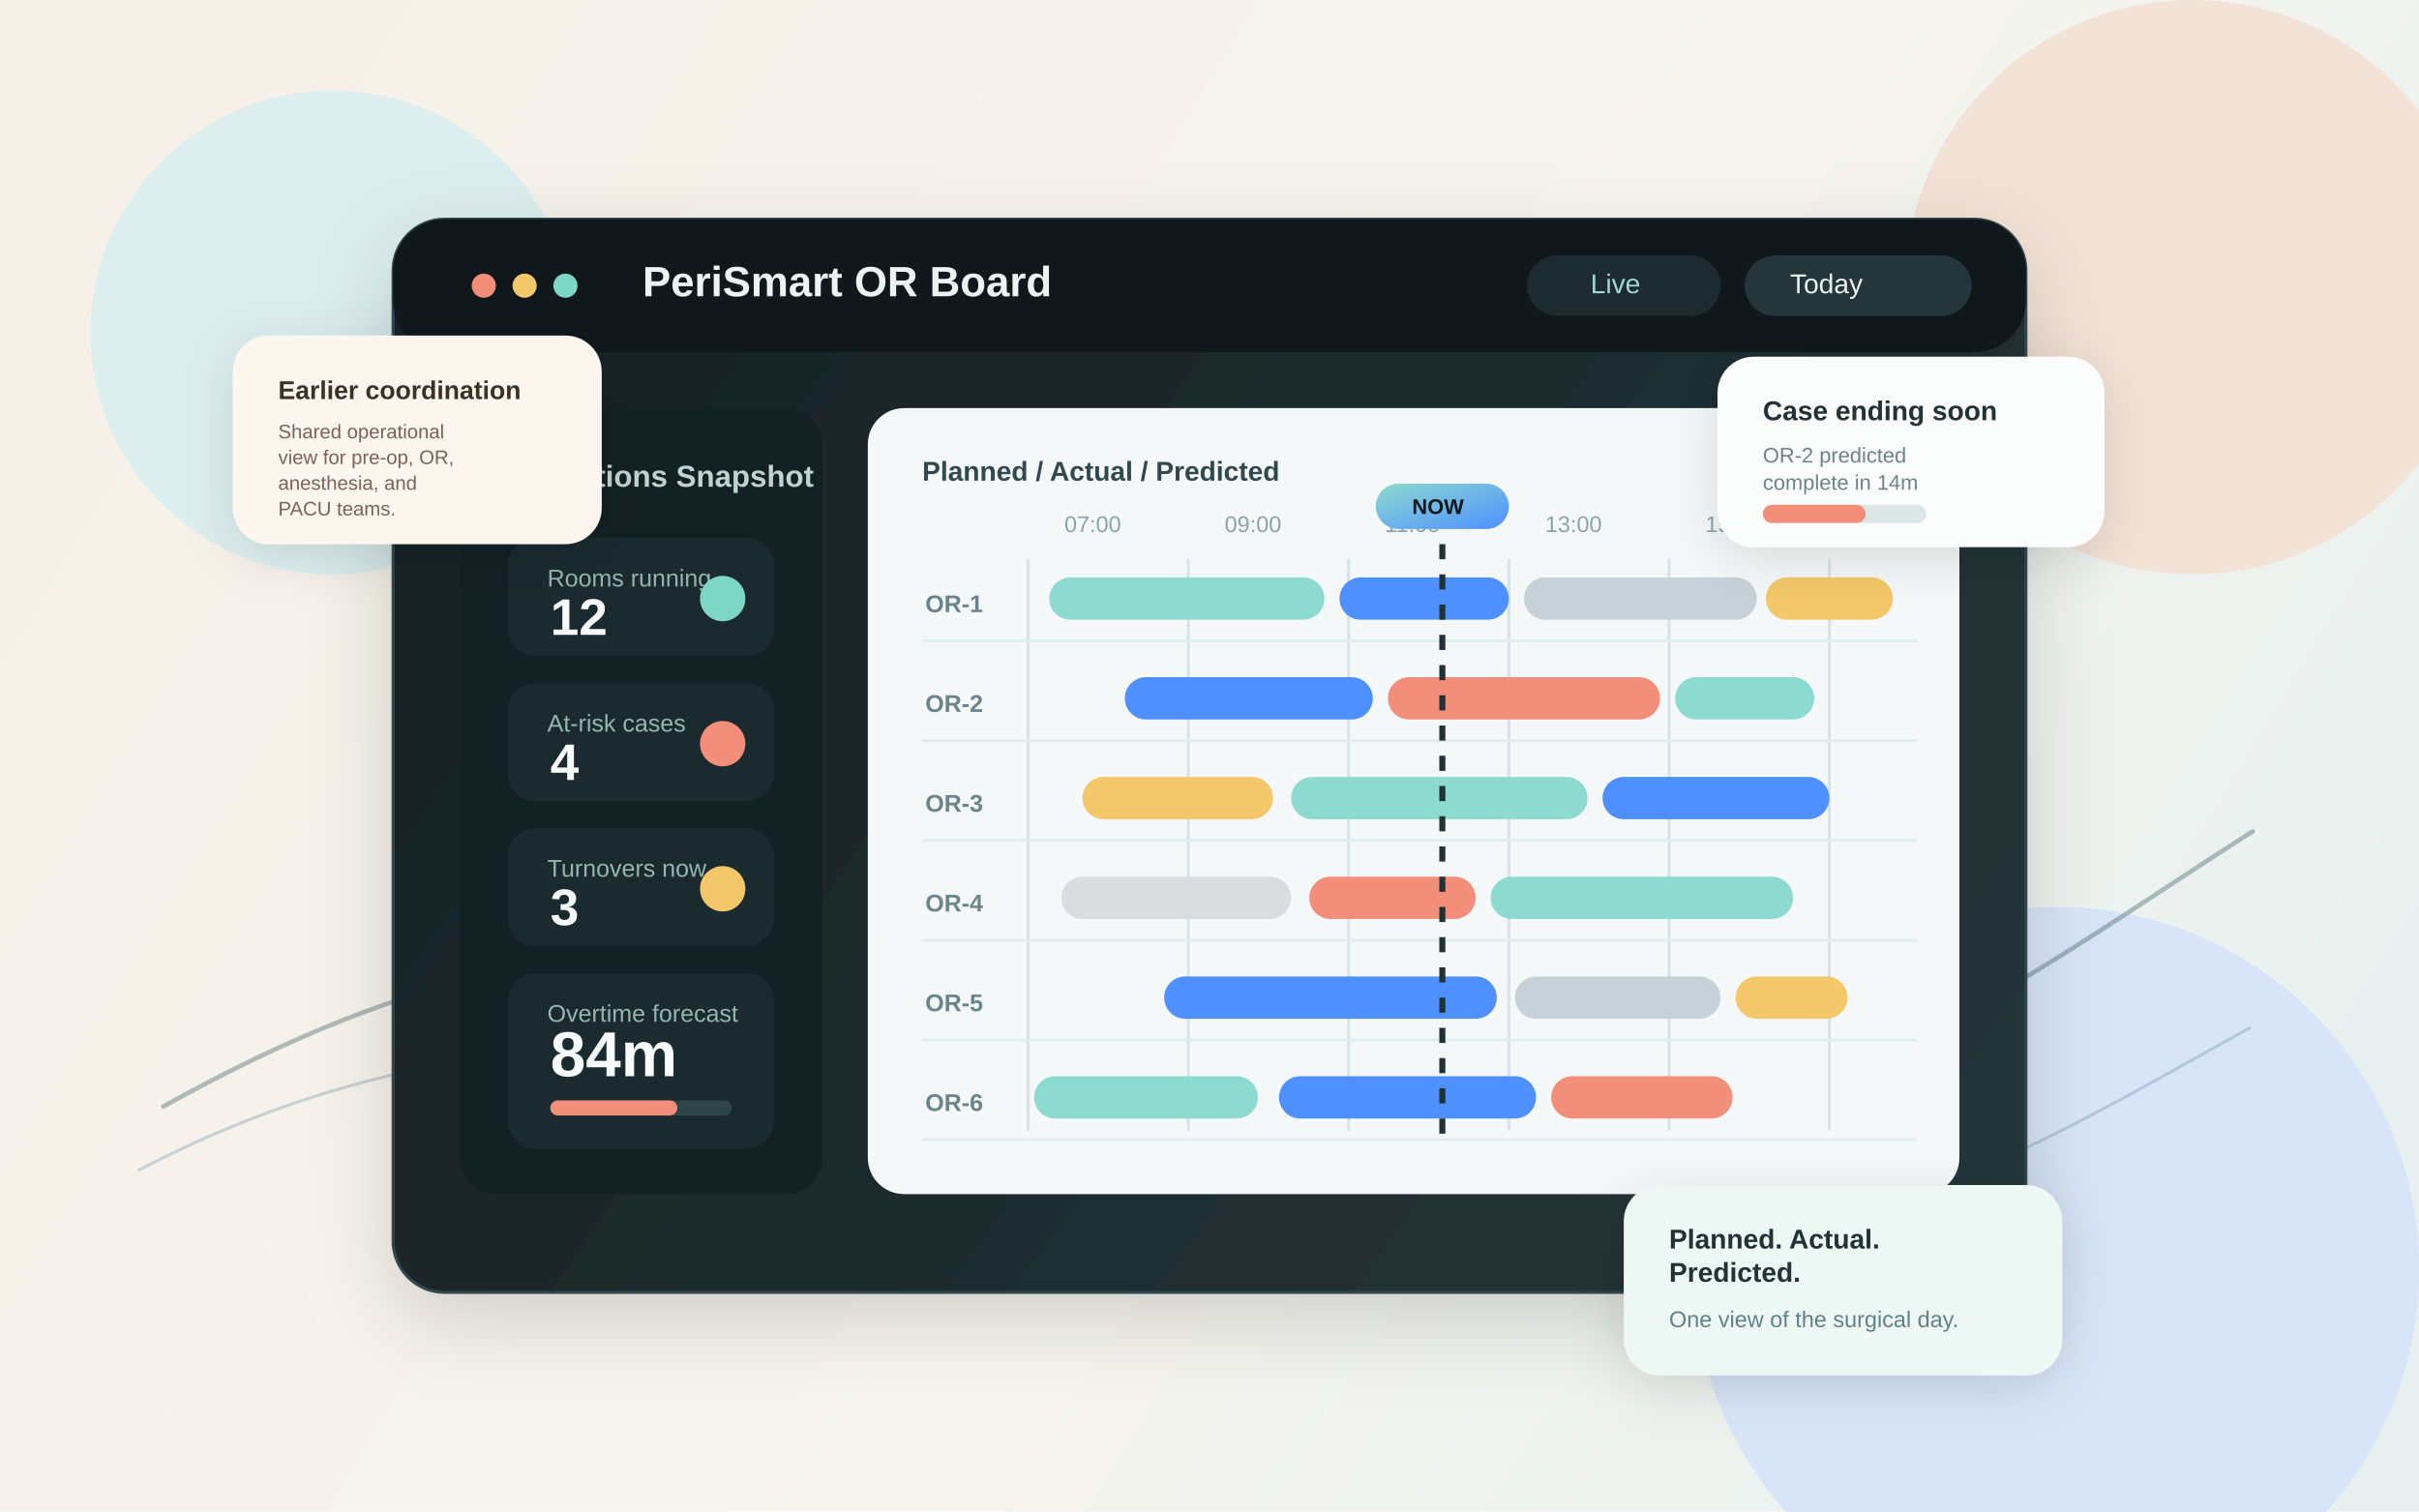
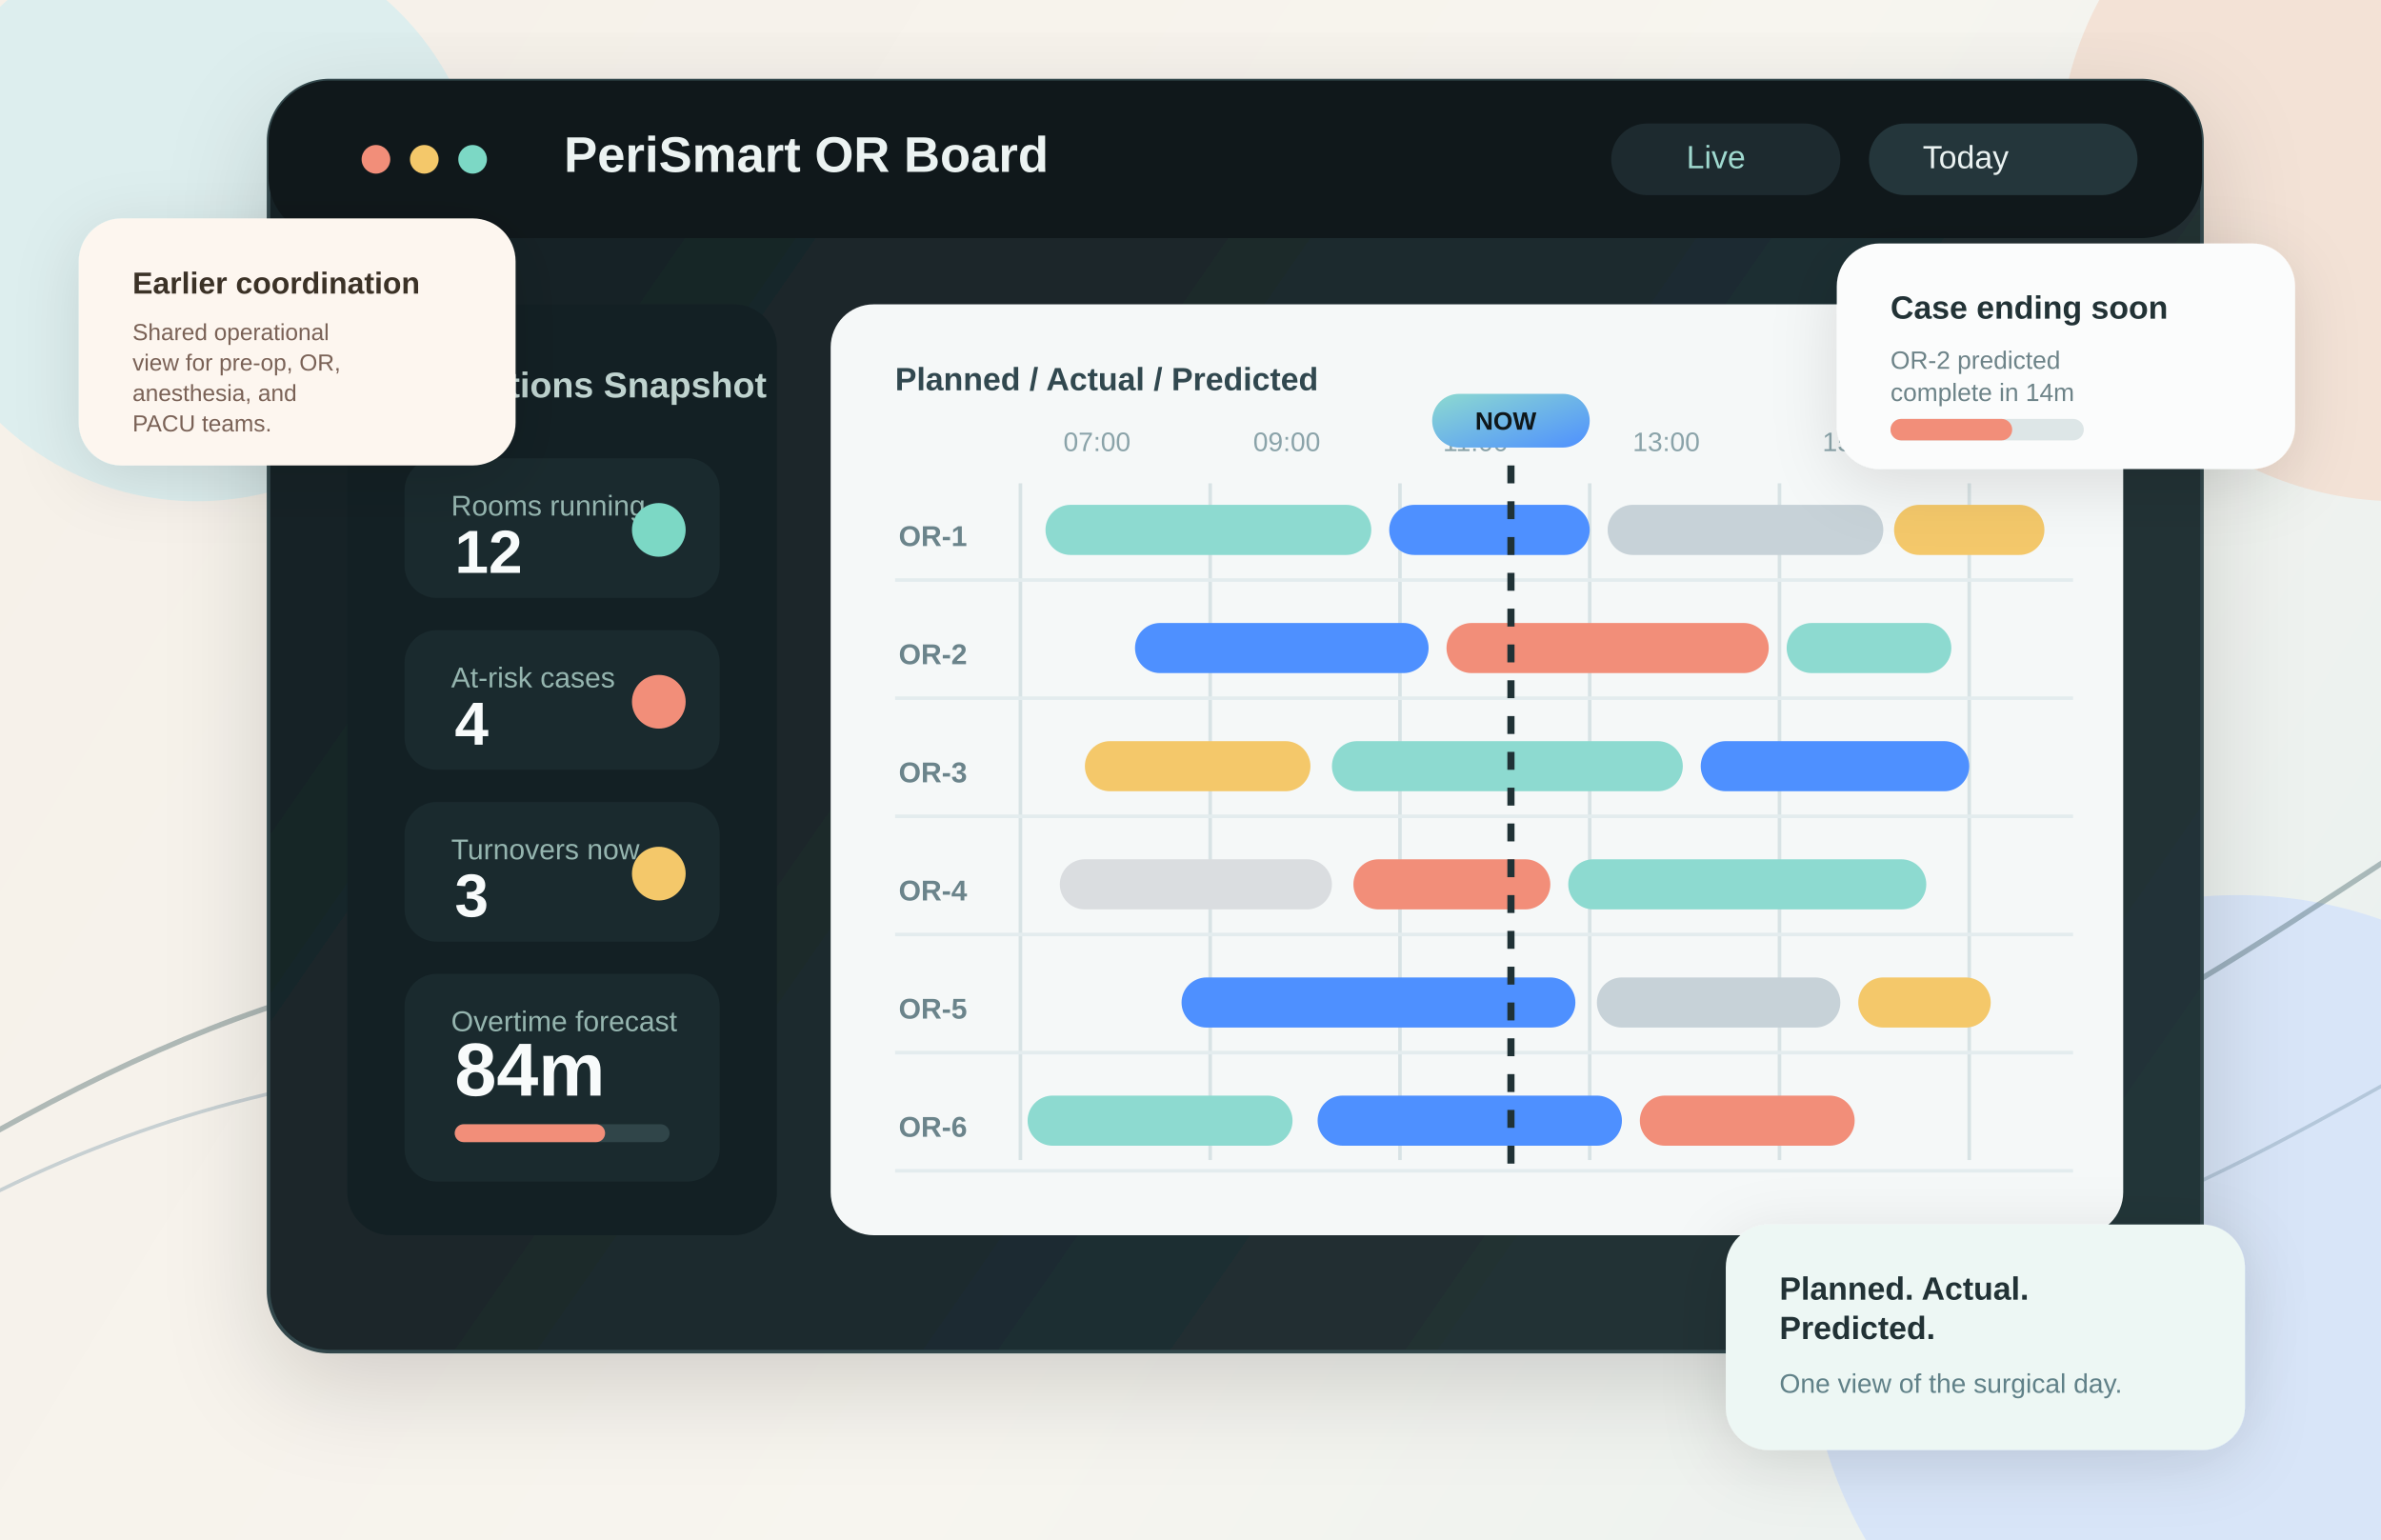
- <svg xmlns="http://www.w3.org/2000/svg" width="1600" height="1000" viewBox="0 0 1600 1000" fill="none">
+ <svg xmlns="http://www.w3.org/2000/svg" width="1330" height="860" viewBox="110 100 1330 860" fill="none">
  <defs>
    <linearGradient id="bg" x1="120" y1="80" x2="1480" y2="920" gradientUnits="userSpaceOnUse">
      <stop stop-color="#F6F0E8" />
      <stop offset="0.55" stop-color="#F7F5EF" />
      <stop offset="1" stop-color="#E7F0EF" />
    </linearGradient>
    <linearGradient id="panel" x1="340" y1="180" x2="1260" y2="820" gradientUnits="userSpaceOnUse">
      <stop stop-color="#172225" />
      <stop offset="1" stop-color="#243438" />
    </linearGradient>
    <linearGradient id="badge" x1="0" y1="0" x2="1" y2="1">
      <stop stop-color="#8DDAD0" />
      <stop offset="1" stop-color="#4E90FF" />
    </linearGradient>
    <filter id="shadow" x="0" y="0" width="1600" height="1000" filterUnits="userSpaceOnUse">
      <feDropShadow dx="0" dy="18" stdDeviation="28" flood-color="#1A1B1C" flood-opacity="0.16" />
    </filter>
    <filter id="soft" x="-40%" y="-40%" width="180%" height="180%">
      <feDropShadow dx="0" dy="8" stdDeviation="18" flood-color="#0A1114" flood-opacity="0.12" />
    </filter>
  </defs>
  <rect width="1600" height="1000" fill="url(#bg)" />
  <circle cx="220" cy="220" r="160" fill="#DDEEEE" />
  <circle cx="1450" cy="190" r="190" fill="#F3E2D6" />
  <circle cx="1360" cy="840" r="240" fill="#D8E5F8" />
  <g opacity="0.35">
    <path d="M108 732C274 640 406 610 580 648C730 680 852 766 1058 748C1230 734 1352 638 1490 550" stroke="#2A4D53" stroke-width="3" stroke-linecap="round" />
    <path d="M92 774C280 676 462 678 624 722C782 764 904 844 1116 824C1268 810 1376 742 1488 680" stroke="#6F8FA4" stroke-width="2" stroke-linecap="round" />
  </g>
  <g filter="url(#shadow)">
    <rect x="260" y="145" width="1080" height="710" rx="34" fill="url(#panel)" />
    <rect x="260" y="145" width="1080" height="710" rx="34" stroke="#31464B" stroke-width="2" />
  </g>
  <rect x="260" y="145" width="1080" height="88" rx="34" fill="#10181B" />
  <circle cx="320" cy="189" r="8" fill="#F28E79" />
  <circle cx="347" cy="189" r="8" fill="#F4C86A" />
  <circle cx="374" cy="189" r="8" fill="#7CD8C5" />
  <text x="425" y="196" fill="#ECF3F2" font-size="28" font-family="Arial, Helvetica, sans-serif" font-weight="700">PeriSmart OR Board</text>
  <rect x="1010" y="169" width="128" height="40" rx="20" fill="#1D2A2F" />
  <text x="1052" y="194" fill="#9FD9CF" font-size="18" font-family="Arial, Helvetica, sans-serif">Live</text>
  <rect x="1154" y="169" width="150" height="40" rx="20" fill="#24363B" />
  <text x="1184" y="194" fill="#EAF2F1" font-size="18" font-family="Arial, Helvetica, sans-serif">Today</text>
  <rect x="304" y="270" width="240" height="520" rx="24" fill="#132024" />
  <text x="336" y="322" fill="#BFD3CF" font-size="20" font-family="Arial, Helvetica, sans-serif" font-weight="700">Operations Snapshot</text>
  <g>
    <rect x="336" y="356" width="176" height="78" rx="18" fill="#1A2A2E" />
    <text x="362" y="388" fill="#95B5AF" font-size="16" font-family="Arial, Helvetica, sans-serif">Rooms running</text>
    <text x="364" y="420" fill="#F8FBFB" font-size="34" font-family="Arial, Helvetica, sans-serif" font-weight="700">12</text>
    <circle cx="478" cy="396" r="15" fill="#7CD8C5" />
  </g>
  <g>
    <rect x="336" y="452" width="176" height="78" rx="18" fill="#1A2A2E" />
    <text x="362" y="484" fill="#95B5AF" font-size="16" font-family="Arial, Helvetica, sans-serif">At-risk cases</text>
    <text x="364" y="516" fill="#F8FBFB" font-size="34" font-family="Arial, Helvetica, sans-serif" font-weight="700">4</text>
    <circle cx="478" cy="492" r="15" fill="#F28E79" />
  </g>
  <g>
    <rect x="336" y="548" width="176" height="78" rx="18" fill="#1A2A2E" />
    <text x="362" y="580" fill="#95B5AF" font-size="16" font-family="Arial, Helvetica, sans-serif">Turnovers now</text>
    <text x="364" y="612" fill="#F8FBFB" font-size="34" font-family="Arial, Helvetica, sans-serif" font-weight="700">3</text>
    <circle cx="478" cy="588" r="15" fill="#F4C86A" />
  </g>
  <g>
    <rect x="336" y="644" width="176" height="116" rx="18" fill="#1A2A2E" />
    <text x="362" y="676" fill="#95B5AF" font-size="16" font-family="Arial, Helvetica, sans-serif">Overtime forecast</text>
    <text x="364" y="712" fill="#F8FBFB" font-size="42" font-family="Arial, Helvetica, sans-serif" font-weight="700">84m</text>
    <rect x="364" y="728" width="120" height="10" rx="5" fill="#304549" />
    <rect x="364" y="728" width="84" height="10" rx="5" fill="#F28E79" />
  </g>
  <rect x="574" y="270" width="722" height="520" rx="24" fill="#F5F8F8" />
  <text x="610" y="318" fill="#31484F" font-size="18" font-family="Arial, Helvetica, sans-serif" font-weight="700">Planned / Actual / Predicted</text>
  <g fill="#8AA3A9" font-size="15" font-family="Arial, Helvetica, sans-serif">
    <text x="704" y="352">07:00</text>
    <text x="810" y="352">09:00</text>
    <text x="916" y="352">11:00</text>
    <text x="1022" y="352">13:00</text>
    <text x="1128" y="352">15:00</text>
    <text x="1234" y="352">17:00</text>
  </g>
  <g stroke="#D8E3E5" stroke-width="2">
    <line x1="680" y1="370" x2="680" y2="748" />
    <line x1="786" y1="370" x2="786" y2="748" />
    <line x1="892" y1="370" x2="892" y2="748" />
    <line x1="998" y1="370" x2="998" y2="748" />
    <line x1="1104" y1="370" x2="1104" y2="748" />
    <line x1="1210" y1="370" x2="1210" y2="748" />
  </g>
  <g fill="#6B848B" font-size="16" font-family="Arial, Helvetica, sans-serif" font-weight="700">
    <text x="612" y="405">OR-1</text>
    <text x="612" y="471">OR-2</text>
    <text x="612" y="537">OR-3</text>
    <text x="612" y="603">OR-4</text>
    <text x="612" y="669">OR-5</text>
    <text x="612" y="735">OR-6</text>
  </g>
  <g stroke="#E3ECEE" stroke-width="2">
    <line x1="610" y1="424" x2="1268" y2="424" />
    <line x1="610" y1="490" x2="1268" y2="490" />
    <line x1="610" y1="556" x2="1268" y2="556" />
    <line x1="610" y1="622" x2="1268" y2="622" />
    <line x1="610" y1="688" x2="1268" y2="688" />
    <line x1="610" y1="754" x2="1268" y2="754" />
  </g>
  <g>
    <rect x="694" y="382" width="182" height="28" rx="14" fill="#8DDAD0" />
    <rect x="886" y="382" width="112" height="28" rx="14" fill="#4E90FF" />
    <rect x="1008" y="382" width="154" height="28" rx="14" fill="#C7D2D8" />
    <rect x="1168" y="382" width="84" height="28" rx="14" fill="#F4C86A" />
  </g>
  <g>
    <rect x="744" y="448" width="164" height="28" rx="14" fill="#4E90FF" />
    <rect x="918" y="448" width="180" height="28" rx="14" fill="#F28E79" />
    <rect x="1108" y="448" width="92" height="28" rx="14" fill="#8DDAD0" />
  </g>
  <g>
    <rect x="716" y="514" width="126" height="28" rx="14" fill="#F4C86A" />
    <rect x="854" y="514" width="196" height="28" rx="14" fill="#8DDAD0" />
    <rect x="1060" y="514" width="150" height="28" rx="14" fill="#4E90FF" />
  </g>
  <g>
    <rect x="702" y="580" width="152" height="28" rx="14" fill="#DADDE0" />
    <rect x="866" y="580" width="110" height="28" rx="14" fill="#F28E79" />
    <rect x="986" y="580" width="200" height="28" rx="14" fill="#8DDAD0" />
  </g>
  <g>
    <rect x="770" y="646" width="220" height="28" rx="14" fill="#4E90FF" />
    <rect x="1002" y="646" width="136" height="28" rx="14" fill="#C7D2D8" />
    <rect x="1148" y="646" width="74" height="28" rx="14" fill="#F4C86A" />
  </g>
  <g>
    <rect x="684" y="712" width="148" height="28" rx="14" fill="#8DDAD0" />
    <rect x="846" y="712" width="170" height="28" rx="14" fill="#4E90FF" />
    <rect x="1026" y="712" width="120" height="28" rx="14" fill="#F28E79" />
  </g>
  <line x1="954" y1="360" x2="954" y2="760" stroke="#203236" stroke-width="4" stroke-dasharray="10 10" />
  <rect x="910" y="320" width="88" height="30" rx="15" fill="url(#badge)" />
  <text x="934" y="340" fill="#0F171A" font-size="14" font-family="Arial, Helvetica, sans-serif" font-weight="700">NOW</text>
  <g filter="url(#soft)">
    <rect x="1136" y="236" width="256" height="126" rx="24" fill="#FBFCFC" />
    <text x="1166" y="278" fill="#203136" font-size="18" font-family="Arial, Helvetica, sans-serif" font-weight="700">Case ending soon</text>
    <text x="1166" y="306" fill="#6D8388" font-size="14" font-family="Arial, Helvetica, sans-serif">
      <tspan x="1166" dy="0">OR-2 predicted</tspan>
      <tspan x="1166" dy="18">complete in 14m</tspan>
    </text>
    <rect x="1166" y="334" width="108" height="12" rx="6" fill="#DDE6E7" />
    <rect x="1166" y="334" width="68" height="12" rx="6" fill="#F28E79" />
  </g>
  <g filter="url(#soft)">
    <rect x="154" y="222" width="244" height="138" rx="24" fill="#FDF6EF" />
    <text x="184" y="264" fill="#3B3028" font-size="17" font-family="Arial, Helvetica, sans-serif" font-weight="700">Earlier coordination</text>
    <text x="184" y="290" fill="#7A6257" font-size="13" font-family="Arial, Helvetica, sans-serif">
      <tspan x="184" dy="0">Shared operational</tspan>
      <tspan x="184" dy="17">view for pre-op, OR,</tspan>
      <tspan x="184" dy="17">anesthesia, and</tspan>
      <tspan x="184" dy="17">PACU teams.</tspan>
    </text>
  </g>
  <g filter="url(#soft)">
    <rect x="1074" y="784" width="290" height="126" rx="24" fill="#EDF7F4" />
    <text x="1104" y="826" fill="#203136" font-size="18" font-family="Arial, Helvetica, sans-serif" font-weight="700">
      <tspan x="1104" dy="0">Planned. Actual.</tspan>
      <tspan x="1104" dy="22">Predicted.</tspan>
    </text>
    <text x="1104" y="878" fill="#618188" font-size="15" font-family="Arial, Helvetica, sans-serif">One view of the surgical day.</text>
  </g>
</svg>
